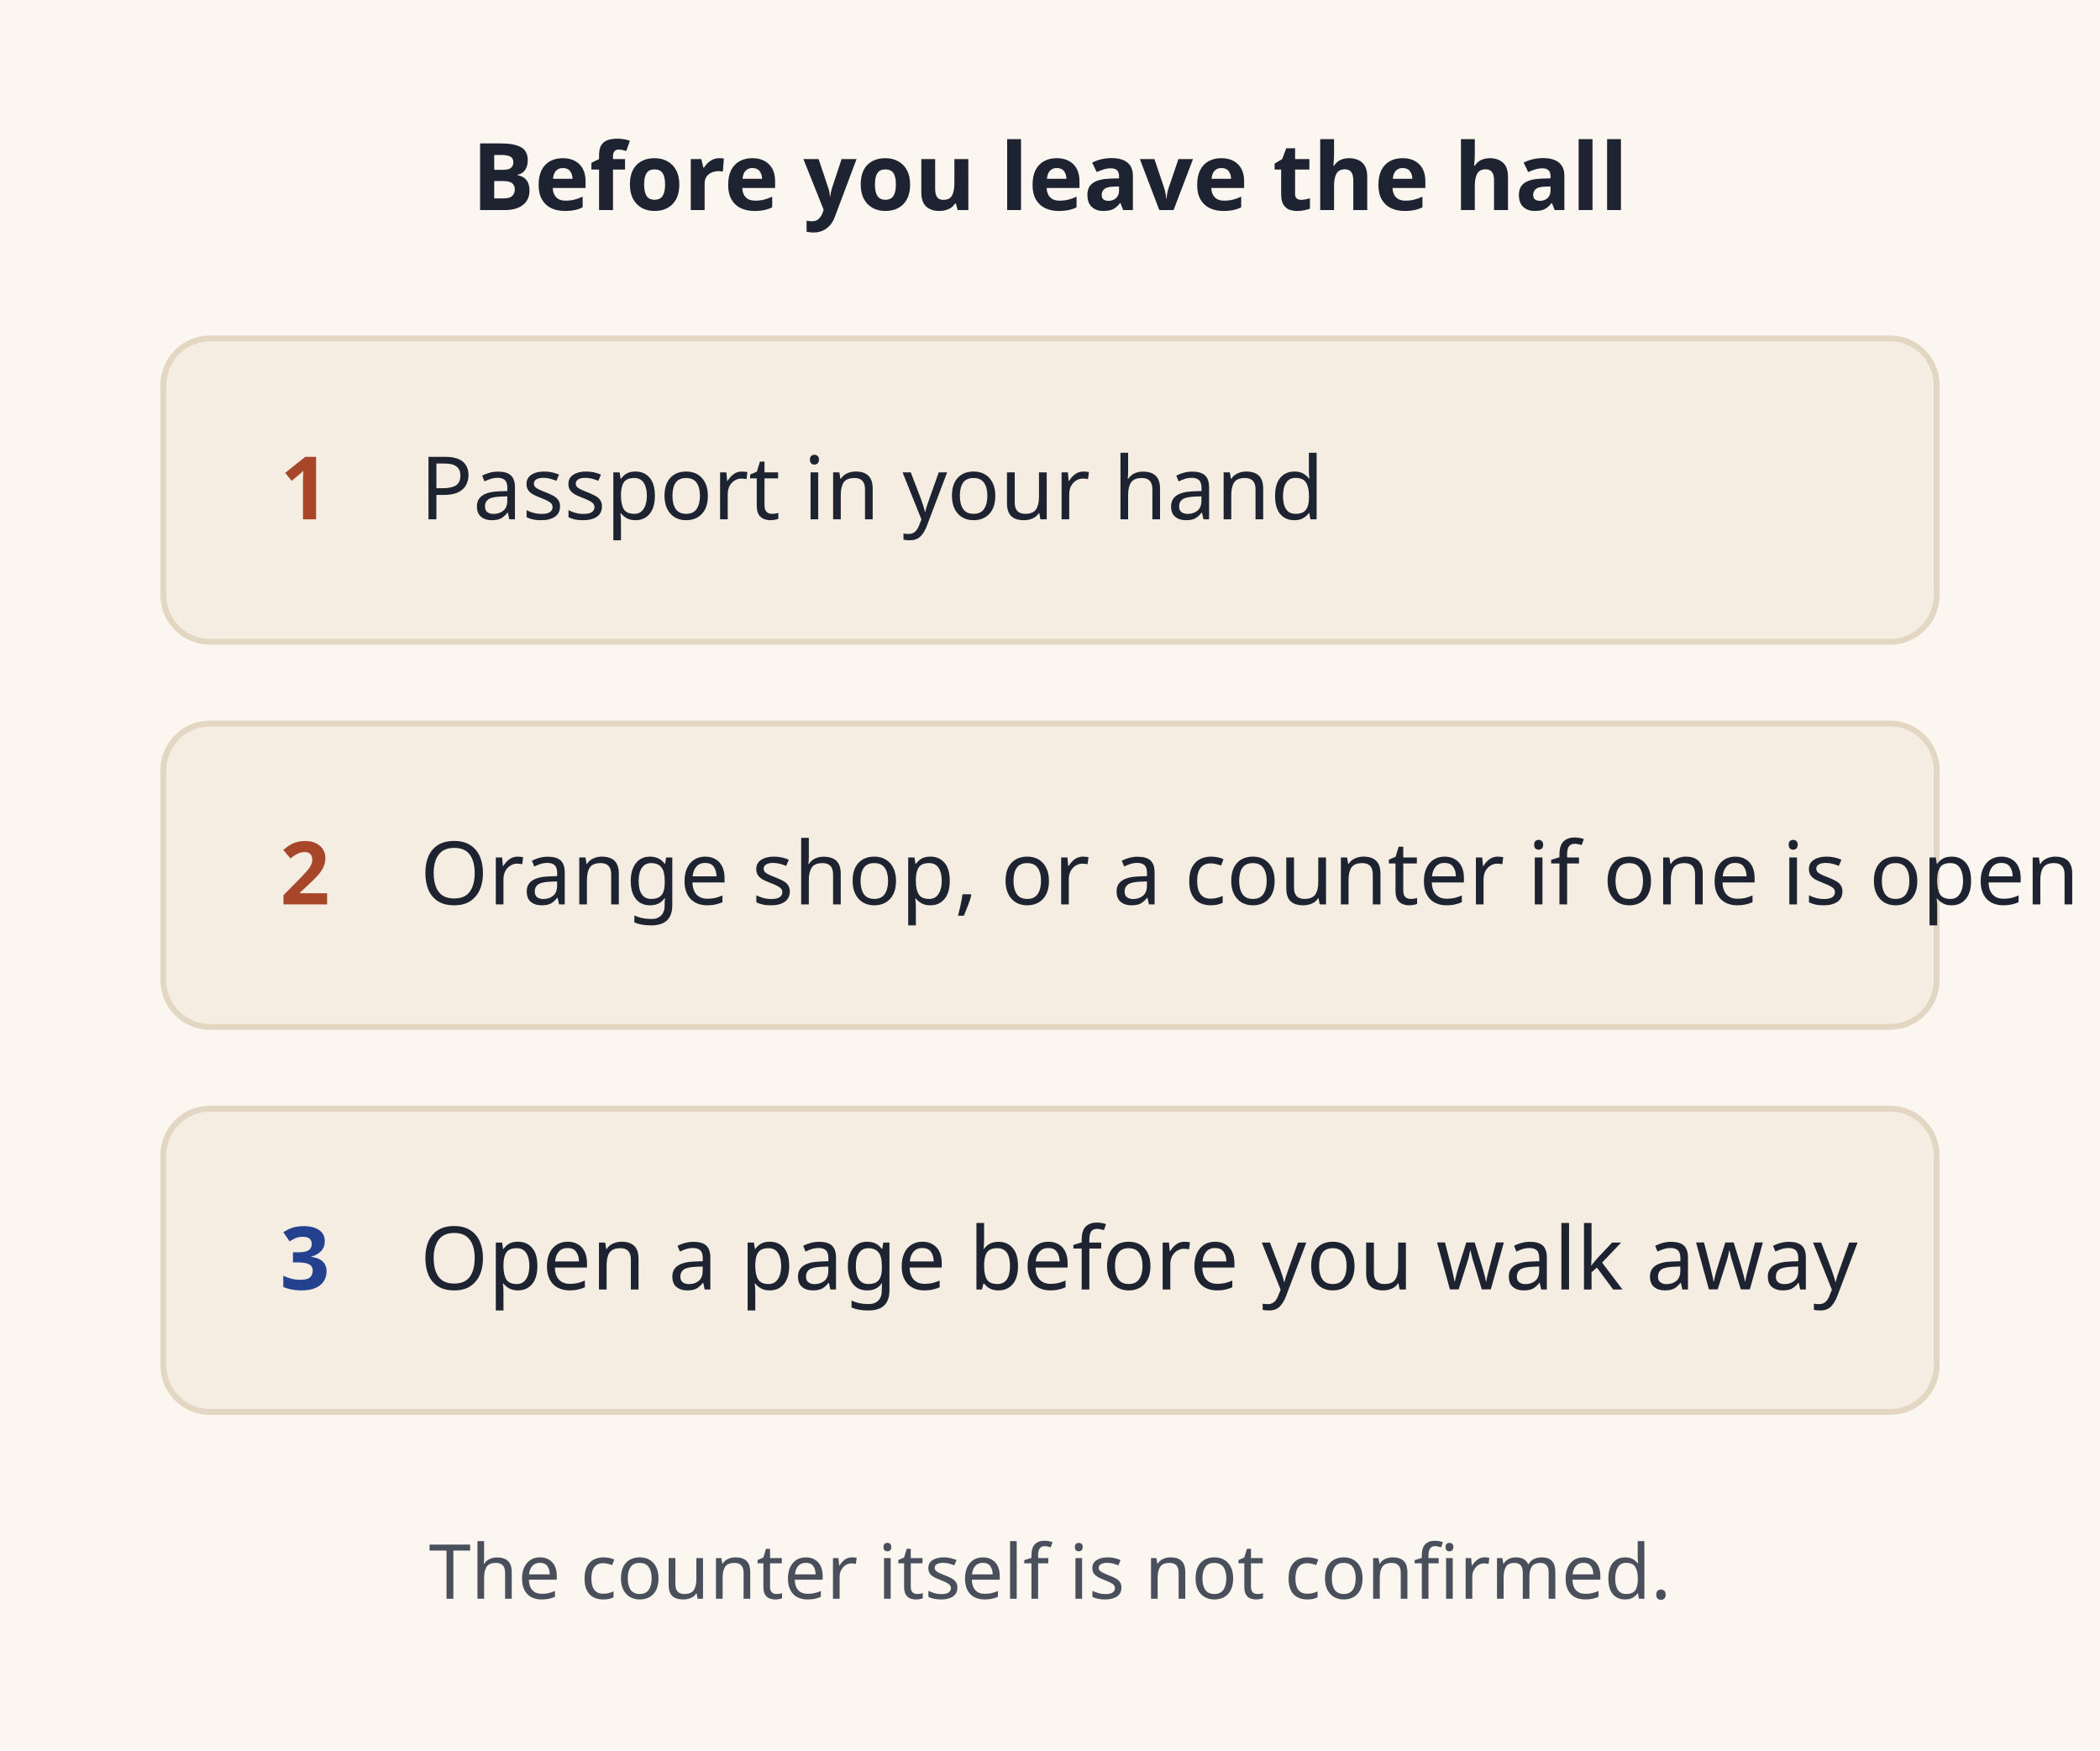
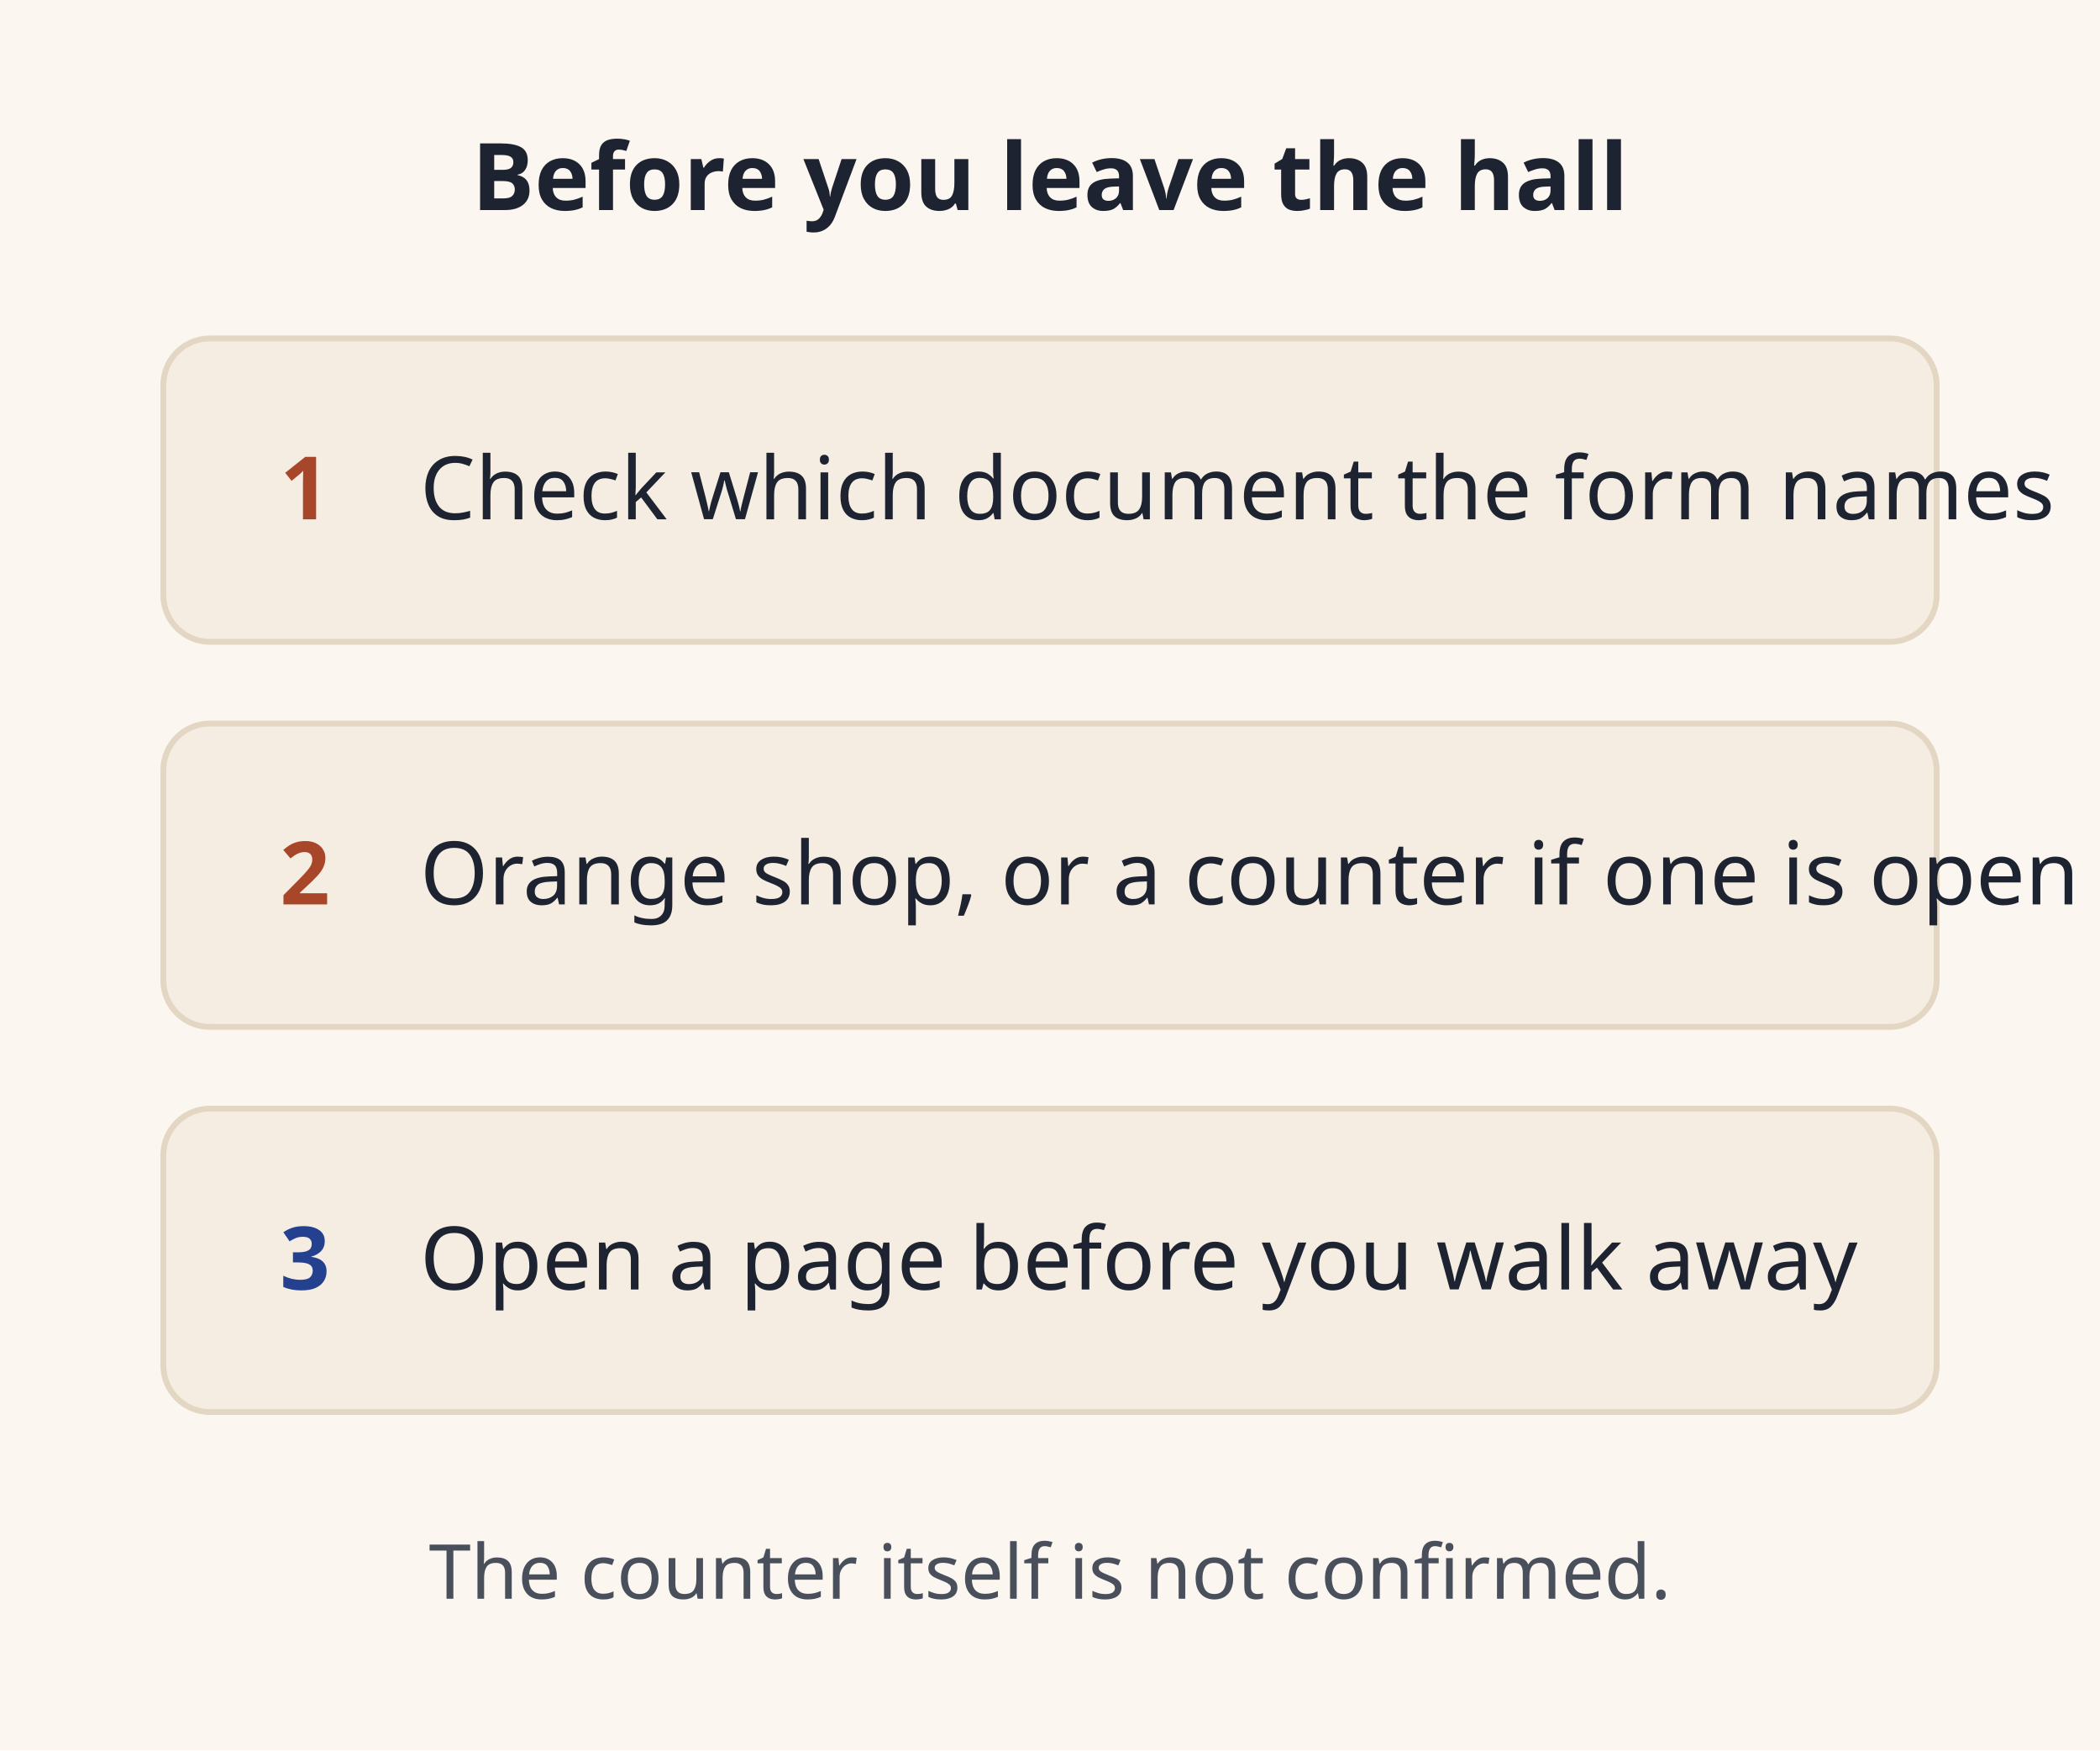
<svg viewBox="0 0 360 300">
  <rect width="360" height="300" fill="#FBF7F0" />
  <text x="180" y="36" text-anchor="middle" font-family="sans-serif" font-size="16" font-weight="600" fill="#1D2330">Before you leave the hall</text>
  <rect x="28" y="58" width="304" height="52" rx="8" fill="#F5EDE1" stroke="#E3D6C3" />
  <text x="48" y="89" font-family="sans-serif" font-size="15" font-weight="600" fill="#A8462A">1</text>
-   <text x="72" y="89" font-family="sans-serif" font-size="15" fill="#1D2330">Passport in your hand</text>
+   <text x="72" y="89" font-family="sans-serif" font-size="15" fill="#1D2330">Check which document the form names</text>
  <rect x="28" y="124" width="304" height="52" rx="8" fill="#F5EDE1" stroke="#E3D6C3" />
  <text x="48" y="155" font-family="sans-serif" font-size="15" font-weight="600" fill="#A8462A">2</text>
  <text x="72" y="155" font-family="sans-serif" font-size="15" fill="#1D2330">Orange shop, or a counter if one is open</text>
  <rect x="28" y="190" width="304" height="52" rx="8" fill="#F5EDE1" stroke="#E3D6C3" />
  <text x="48" y="221" font-family="sans-serif" font-size="15" font-weight="600" fill="#24418F">3</text>
  <text x="72" y="221" font-family="sans-serif" font-size="15" fill="#1D2330">Open a page before you walk away</text>
  <text x="180" y="274" text-anchor="middle" font-family="sans-serif" font-size="13" fill="#4A4F5C">The counter itself is not confirmed.</text>
</svg>
